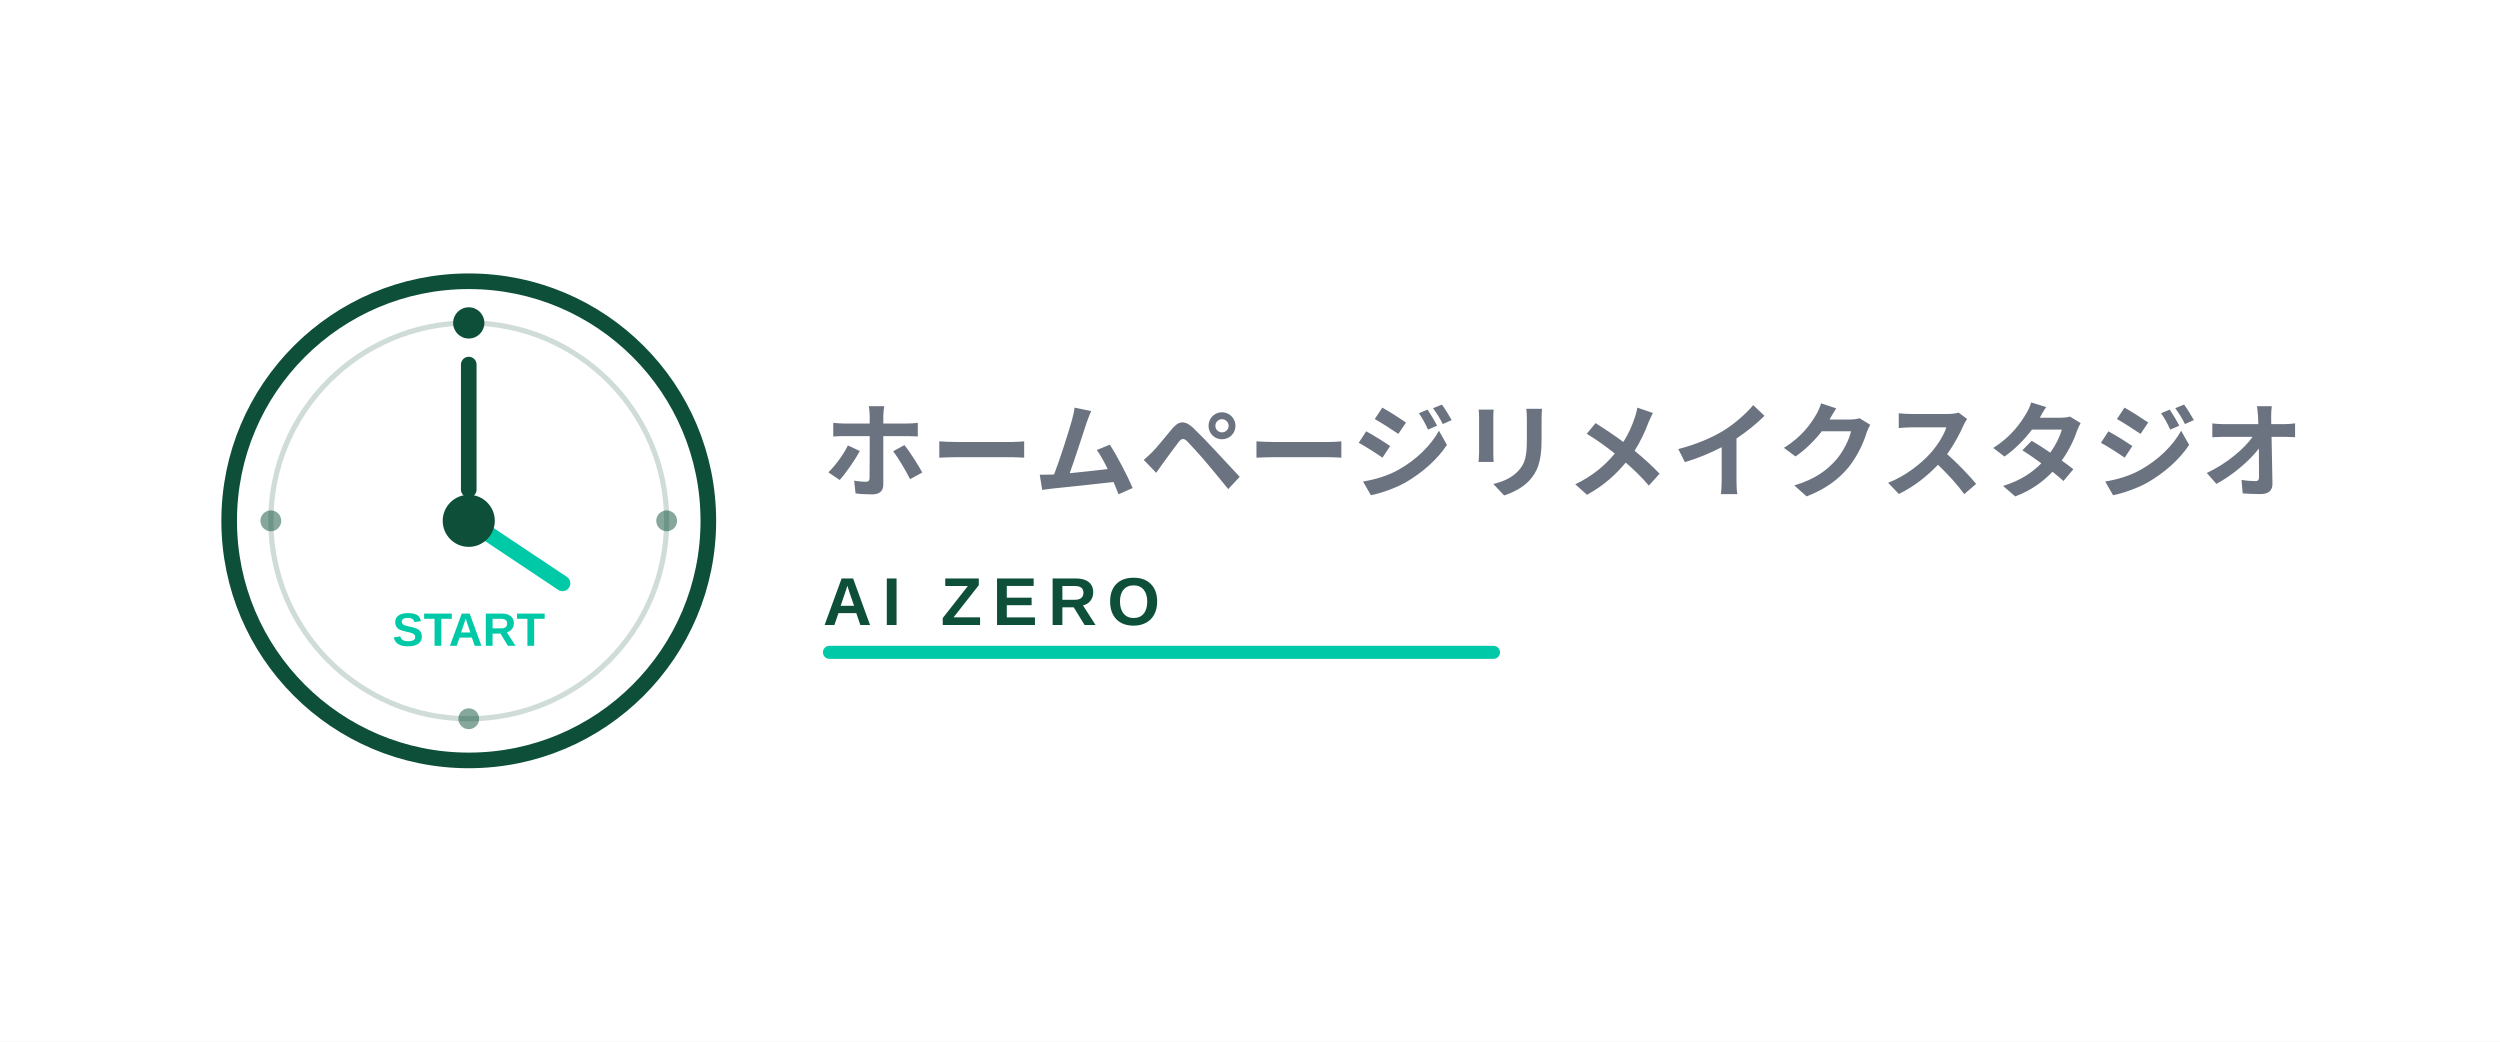
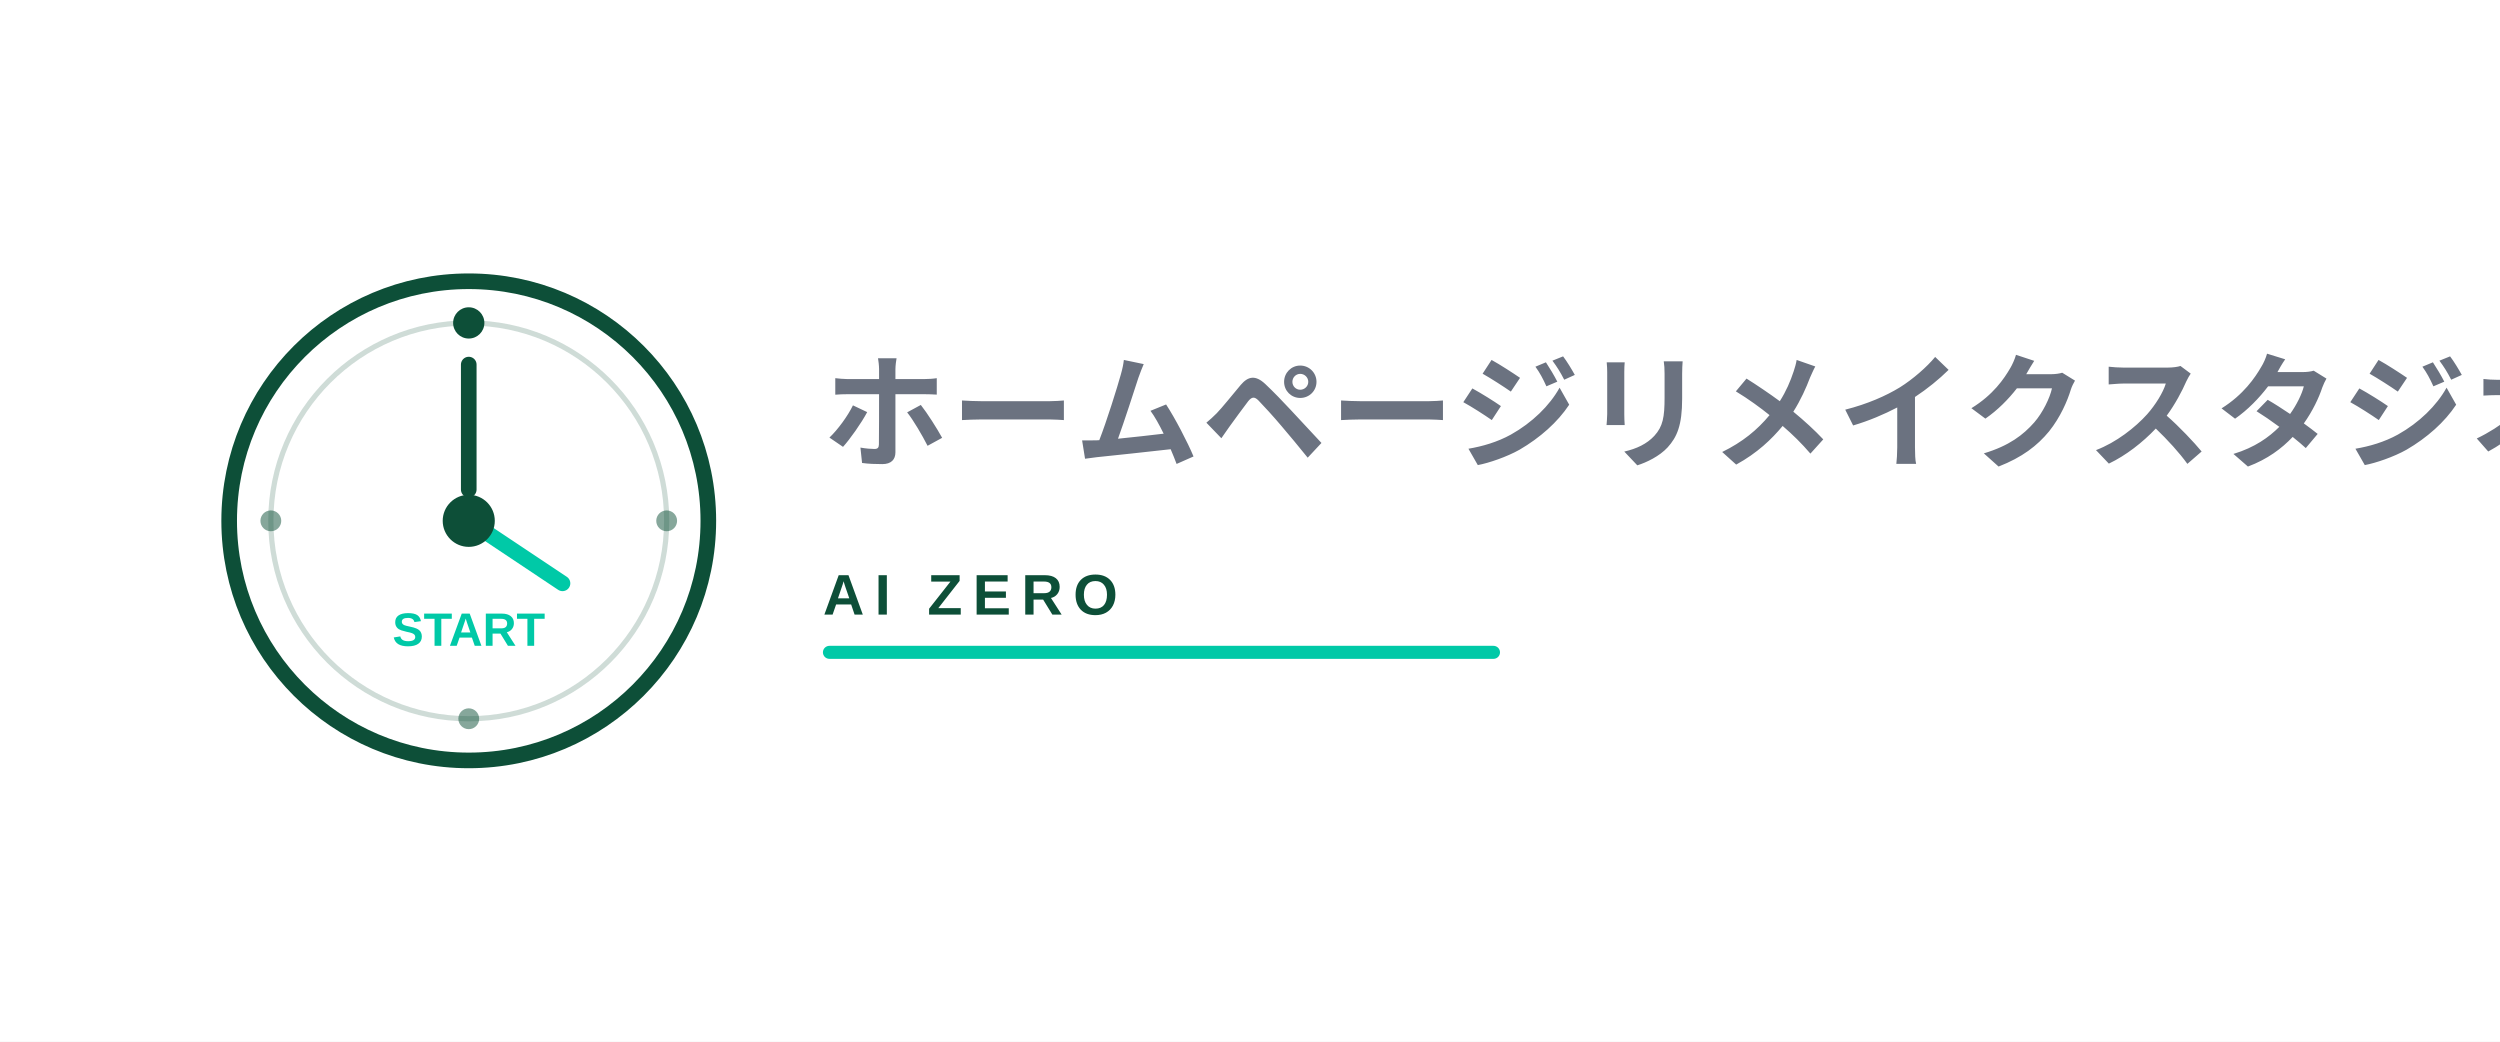
<svg xmlns="http://www.w3.org/2000/svg" viewBox="0 0 480 200" width="480" height="200">
  <rect width="480" height="200" fill="white" />
  <g transform="translate(90,100)">
    <circle cx="0" cy="0" r="46" fill="none" stroke="#0D4F38" stroke-width="3" />
    <circle cx="0" cy="0" r="38" fill="none" stroke="#0D4F38" stroke-width="1" opacity="0.2" />
    <line x1="0" y1="-30" x2="0" y2="-6" stroke="#0D4F38" stroke-width="3" stroke-linecap="round" />
    <line x1="0" y1="0" x2="18" y2="12" stroke="#00C9A7" stroke-width="3" stroke-linecap="round" />
    <circle cx="0" cy="0" r="5" fill="#0D4F38" />
    <circle cx="0" cy="-38" r="3" fill="#0D4F38" />
    <circle cx="38" cy="0" r="2" fill="#0D4F38" opacity="0.5" />
    <circle cx="-38" cy="0" r="2" fill="#0D4F38" opacity="0.5" />
    <circle cx="0" cy="38" r="2" fill="#0D4F38" opacity="0.5" />
    <text x="0" y="24" font-family="'Helvetica Neue',Arial,sans-serif" font-size="9" font-weight="700" fill="#00C9A7" text-anchor="middle">START</text>
  </g>
  <rect x="158" y="124" width="130" height="2.5" fill="#00C9A7" rx="1.25" />
-   <text x="158.0" y="94" font-family="'Helvetica Neue', Arial, 'Noto Sans JP', sans-serif" font-size="20" font-weight="800" fill="#6B7280" letter-spacing="0.5">ホームページリメイクスタジオ</text>
-   <text x="158.0" y="120" font-family="'Helvetica Neue', Arial, sans-serif" font-size="13" font-weight="600" fill="#0D4F38" letter-spacing="2">AI ZERO</text>
+   <text x="158.0" y="88" font-family="'Helvetica Neue', Arial, 'Noto Sans JP', sans-serif" font-size="24" font-weight="800" fill="#6B7280" letter-spacing="0.5">ホームページリメイクスタジオ</text>
+   <text x="158.0" y="118" font-family="'Helvetica Neue', Arial, sans-serif" font-size="11" font-weight="600" fill="#0D4F38" letter-spacing="2">AI ZERO</text>
</svg>
